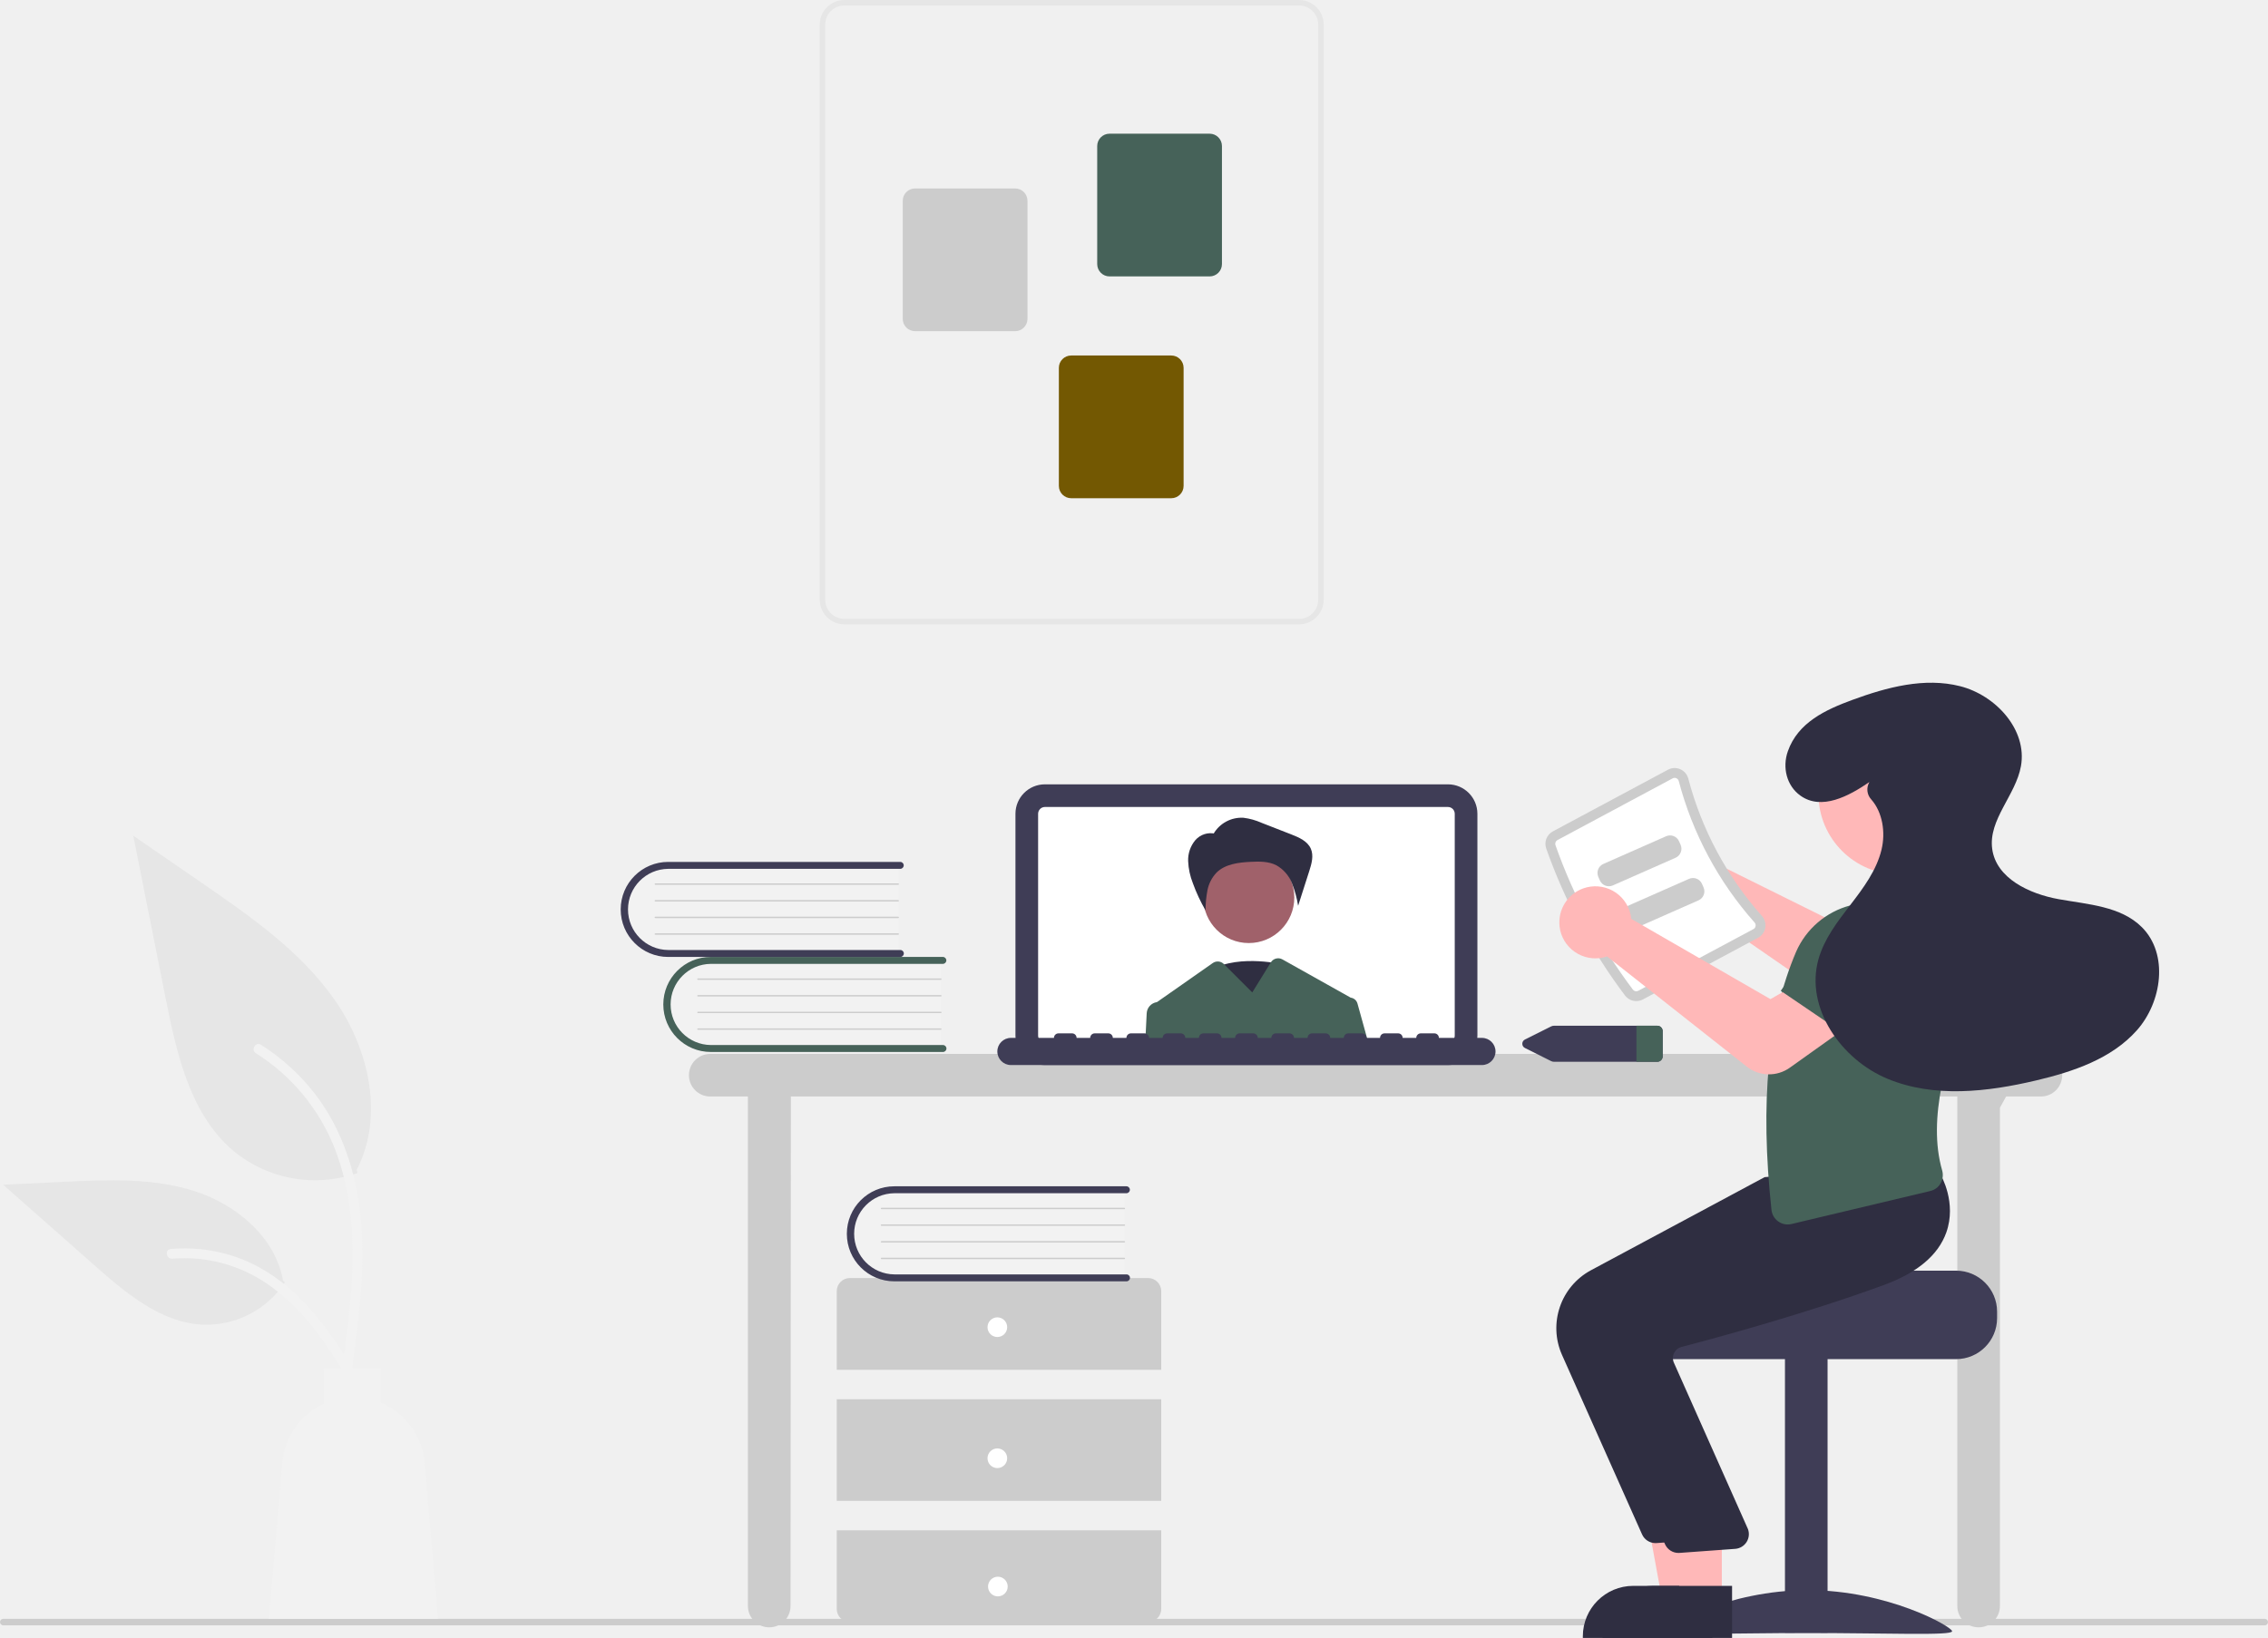
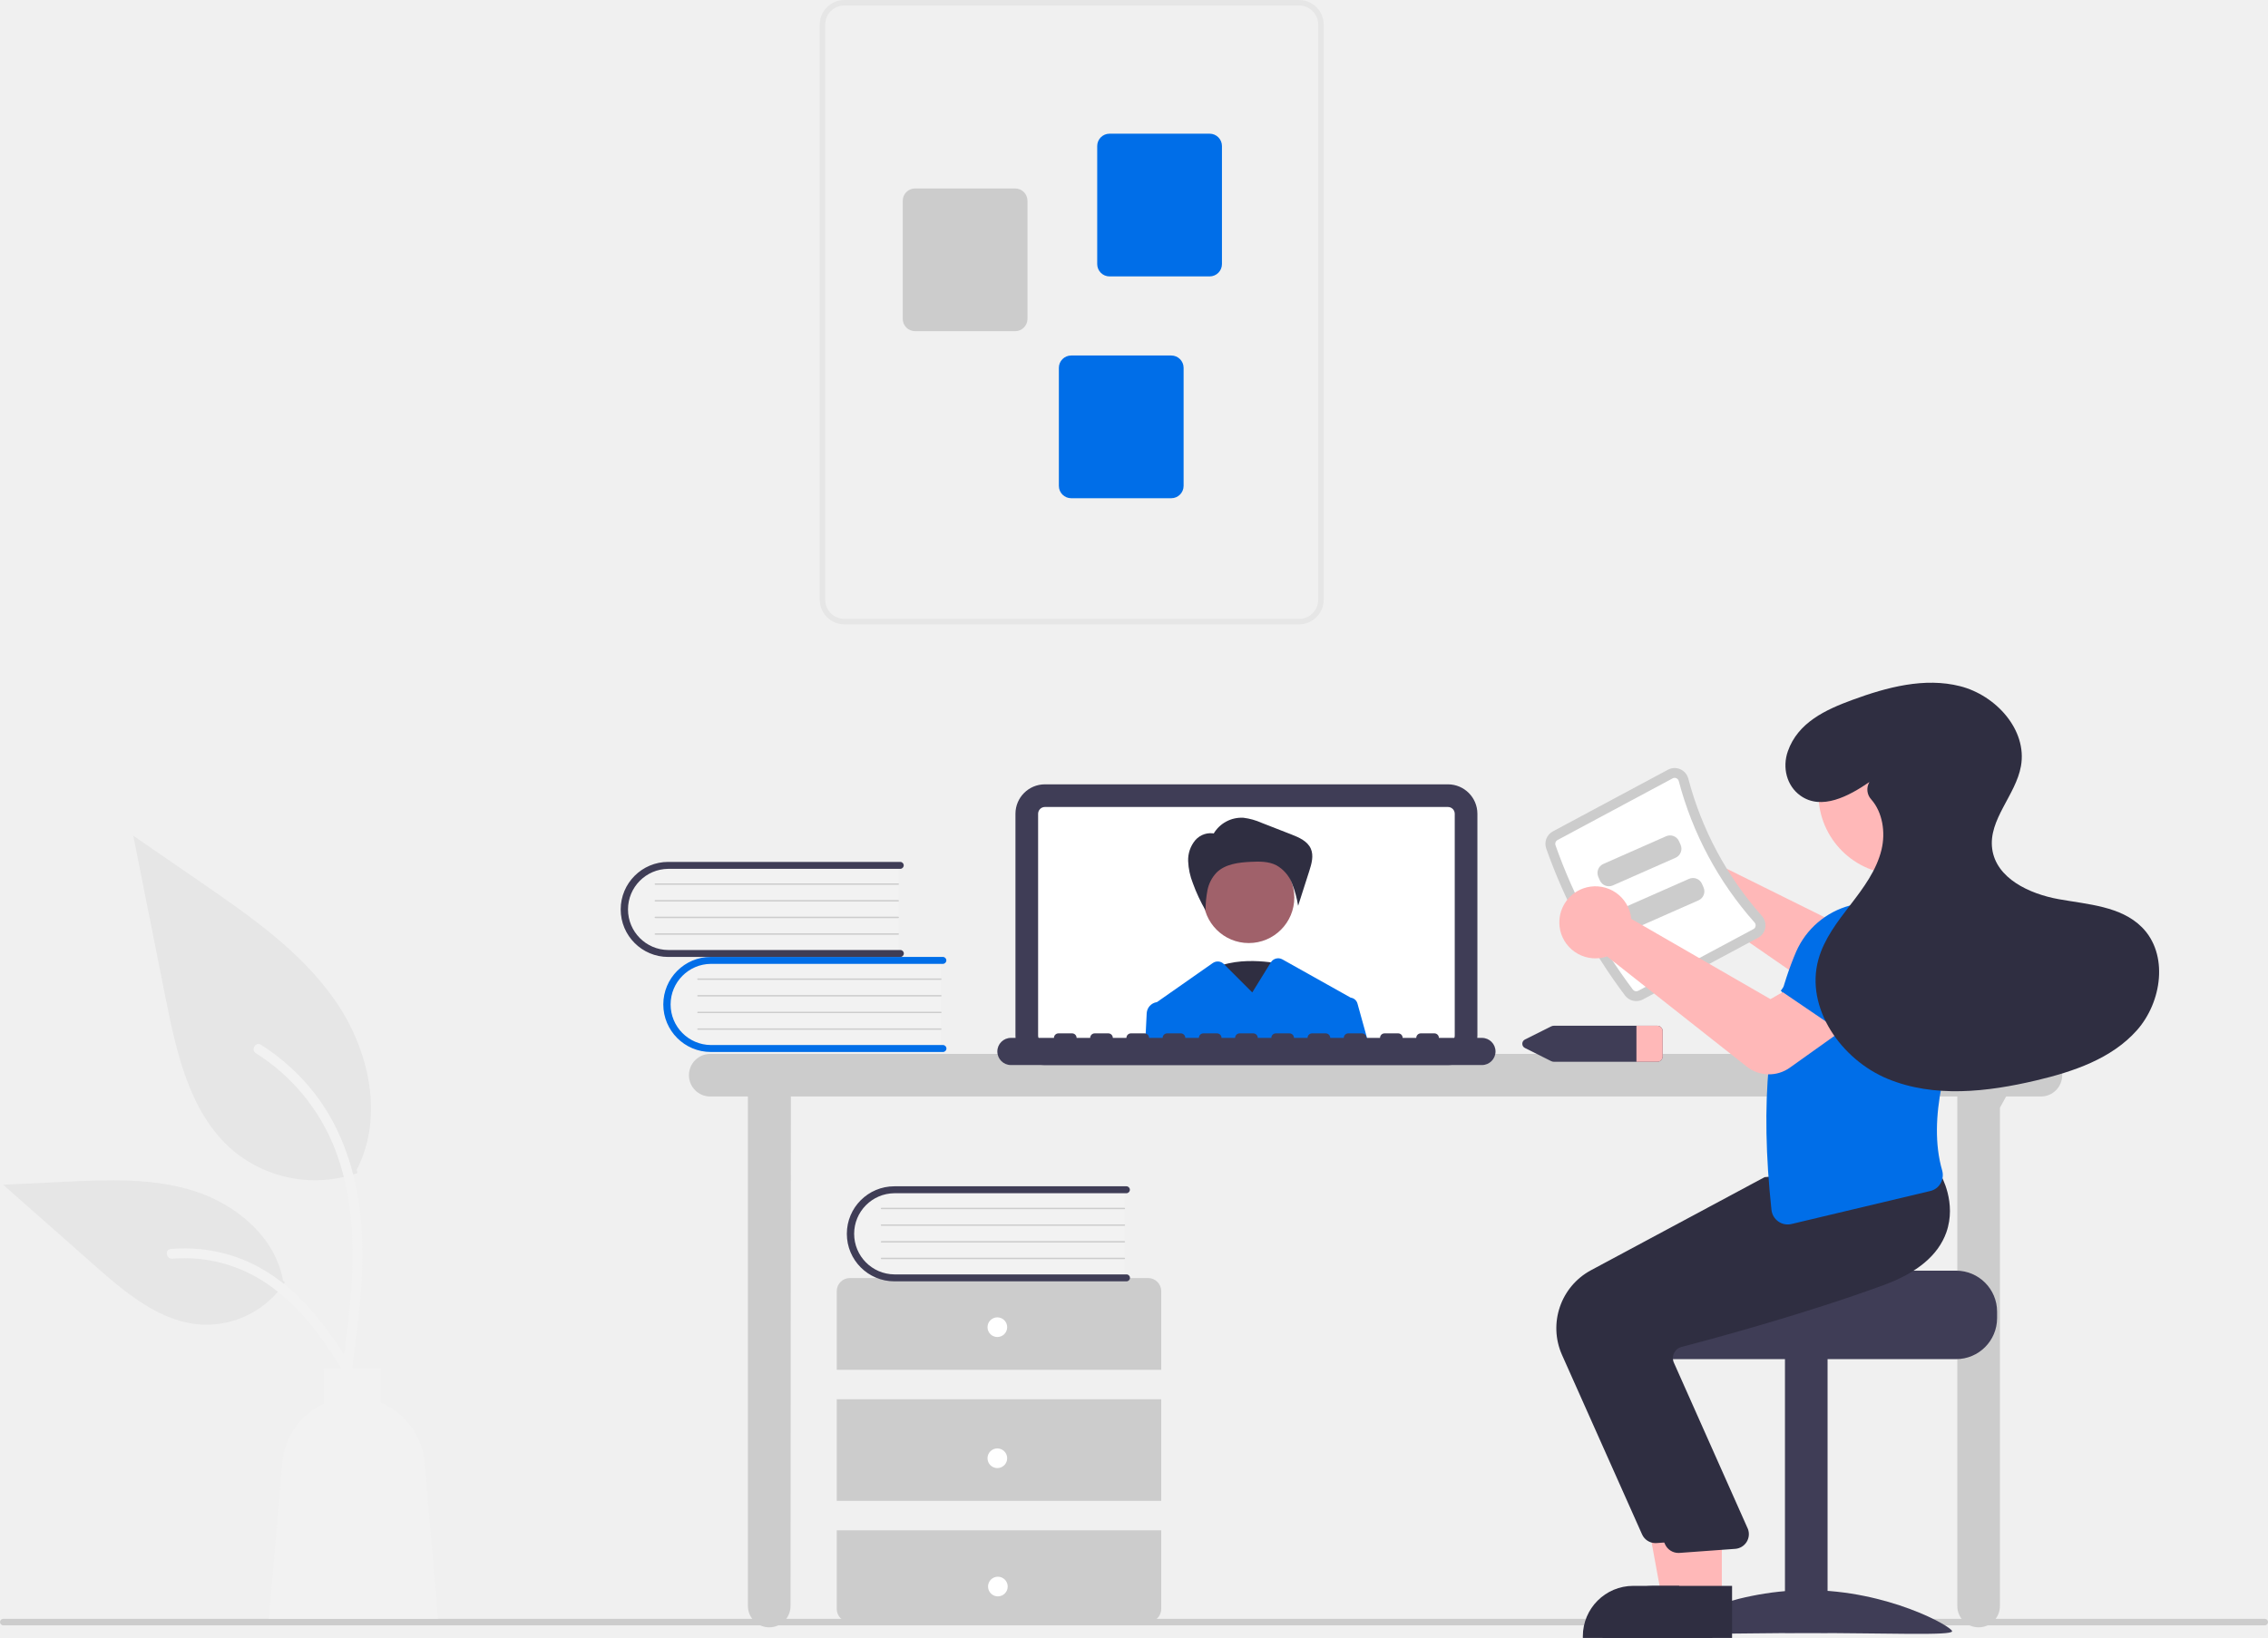
<svg xmlns="http://www.w3.org/2000/svg" id="b05a6369-67c7-4001-9b85-a83fbbd225d4" data-name="Layer 1" width="692" height="499.877" viewBox="0 0 692 499.877">
  <path d="M945,696.105H255a1,1,0,0,1,0-2H945a1,1,0,0,1,0,2Z" transform="translate(-254 -200.0616)" fill="#ccc" />
  <path d="M876.704,521.703h-406a6.5,6.5,0,1,0,0,13h11.5v155.5a6.5,6.5,0,0,0,13,0l.099-155.5H851.204v155.5a6.5,6.5,0,0,0,13,0V538.13l1.891-3.427h10.609a6.5,6.5,0,1,0,0-13Z" transform="translate(-254 -200.0616)" fill="#ccc" />
  <path d="M695.794,525.105H572.812a8.992,8.992,0,0,1-8.982-8.982V448.414a8.992,8.992,0,0,1,8.982-8.982H695.794a8.992,8.992,0,0,1,8.982,8.982v67.709A8.992,8.992,0,0,1,695.794,525.105Z" transform="translate(-254 -200.0616)" fill="#3f3d56" />
  <path d="M695.793,446.345H572.813a2.074,2.074,0,0,0-2.07,2.07v67.71a2.074,2.074,0,0,0,2.07,2.07H695.793a2.074,2.074,0,0,0,2.07-2.07v-67.71A2.074,2.074,0,0,0,695.793,446.345Z" transform="translate(-254 -200.0616)" fill="#fff" />
  <path d="M644.792,494.283s-14.722-3.392-22.82,2.827,10.306,20.355,10.306,20.355Z" transform="translate(-254 -200.0616)" fill="#2f2e41" />
  <circle cx="381.024" cy="273.924" r="13.887" fill="#a0616a" />
  <path d="M624.286,454.492a9.898,9.898,0,0,1,9.126-4.856,19.397,19.397,0,0,1,5.515,1.544l9.078,3.541c2.349.916,4.922,2.039,5.941,4.345.946,2.141.24,4.613-.474,6.841l-3.397,10.593a32.246,32.246,0,0,0-1.925-6.998,10.835,10.835,0,0,0-4.704-5.364c-2.358-1.21-5.137-1.185-7.785-1.057-3.749.18-7.826.657-10.489,3.302a10.895,10.895,0,0,0-2.765,5.399,32.5,32.5,0,0,0-.58,6.112,50.669,50.669,0,0,1-3.869-8.295,20.525,20.525,0,0,1-1.438-6.715,9.444,9.444,0,0,1,2.165-6.387,6.195,6.195,0,0,1,6.231-1.961Z" transform="translate(-254 -200.0616)" fill="#2f2e41" />
-   <path d="M668.183,506.325a2.472,2.472,0,0,0-2.07-1.79.86.86,0,0,0-.1-.06L645.282,492.856a2.637,2.637,0,0,0-3.528.908l-5.67,9.18-8.54-8.54-.136-.136a2.636,2.636,0,0,0-3.376-.295l-17.038,11.931c-.03,0-.06.01-.09.01a3.633,3.633,0,0,0-3.03,3.39l-.44,8.89h68.04Z" transform="translate(-254 -200.0616)" fill="#466259" />
+   <path d="M668.183,506.325a2.472,2.472,0,0,0-2.07-1.79.86.86,0,0,0-.1-.06L645.282,492.856a2.637,2.637,0,0,0-3.528.908l-5.67,9.18-8.54-8.54-.136-.136a2.636,2.636,0,0,0-3.376-.295l-17.038,11.931c-.03,0-.06.01-.09.01a3.633,3.633,0,0,0-3.03,3.39l-.44,8.89h68.04Z" transform="translate(-254 -200.0616)" fill="#006EE8" />
  <path d="M706.158,516.814H693.03a1.382,1.382,0,0,0-1.382-1.382h-4.145a1.382,1.382,0,0,0-1.382,1.382h-4.145a1.382,1.382,0,0,0-1.382-1.382H676.449a1.382,1.382,0,0,0-1.382,1.382h-4.145a1.382,1.382,0,0,0-1.382-1.382h-4.145a1.382,1.382,0,0,0-1.382,1.382h-4.145A1.382,1.382,0,0,0,658.485,515.432h-4.145a1.382,1.382,0,0,0-1.382,1.382h-4.145a1.382,1.382,0,0,0-1.382-1.382H643.285a1.382,1.382,0,0,0-1.382,1.382H637.758a1.382,1.382,0,0,0-1.382-1.382h-4.145a1.382,1.382,0,0,0-1.382,1.382h-4.145a1.382,1.382,0,0,0-1.382-1.382h-4.145a1.382,1.382,0,0,0-1.382,1.382H615.649a1.382,1.382,0,0,0-1.382-1.382h-4.145a1.382,1.382,0,0,0-1.382,1.382h-4.145a1.382,1.382,0,0,0-1.382-1.382h-4.145a1.382,1.382,0,0,0-1.382,1.382h-4.145a1.382,1.382,0,0,0-1.382-1.382h-4.145a1.382,1.382,0,0,0-1.382,1.382H582.485a1.382,1.382,0,0,0-1.382-1.382H576.958a1.382,1.382,0,0,0-1.382,1.382H562.449a4.145,4.145,0,0,0,0,8.291H706.158a4.145,4.145,0,0,0,0-8.291Z" transform="translate(-254 -200.0616)" fill="#3f3d56" />
  <path d="M541.079,492.74v27.526H472.117a13.771,13.771,0,1,1,0-27.526Z" transform="translate(-254 -200.0616)" fill="#f2f2f2" />
-   <path d="M542.773,520.054a1.059,1.059,0,0,1-1.059,1.059h-70.826a14.504,14.504,0,1,1,0-29.008h70.826a1.059,1.059,0,0,1,0,2.117h-70.826a12.387,12.387,0,0,0,0,24.773h70.826A1.059,1.059,0,0,1,542.773,520.054Z" transform="translate(-254 -200.0616)" fill="#466259" />
+   <path d="M542.773,520.054a1.059,1.059,0,0,1-1.059,1.059h-70.826a14.504,14.504,0,1,1,0-29.008h70.826a1.059,1.059,0,0,1,0,2.117h-70.826a12.387,12.387,0,0,0,0,24.773h70.826A1.059,1.059,0,0,1,542.773,520.054Z" transform="translate(-254 -200.0616)" fill="#006EE8" />
  <path d="M541.079,499.092H466.971a.212.212,0,1,1,0-.423h74.108a.212.212,0,0,1,0,.423Z" transform="translate(-254 -200.0616)" fill="#ccc" />
  <path d="M541.079,504.174H466.971a.212.212,0,1,1,0-.423h74.108a.212.212,0,0,1,0,.423Z" transform="translate(-254 -200.0616)" fill="#ccc" />
  <path d="M541.079,509.255H466.971a.212.212,0,1,1,0-.423h74.108a.212.212,0,0,1,0,.423Z" transform="translate(-254 -200.0616)" fill="#ccc" />
  <path d="M541.079,514.337H466.971a.212.212,0,1,1,0-.423h74.108a.212.212,0,0,1,0,.423Z" transform="translate(-254 -200.0616)" fill="#ccc" />
  <path d="M528.079,463.74v27.526H459.117a13.771,13.771,0,1,1,0-27.526Z" transform="translate(-254 -200.0616)" fill="#f2f2f2" />
  <path d="M529.773,491.054a1.059,1.059,0,0,1-1.059,1.059h-70.826a14.504,14.504,0,1,1,0-29.008h70.826a1.059,1.059,0,0,1,0,2.117h-70.826a12.387,12.387,0,0,0,0,24.773h70.826A1.059,1.059,0,0,1,529.773,491.054Z" transform="translate(-254 -200.0616)" fill="#3f3d56" />
  <path d="M528.079,470.092H453.971a.212.212,0,1,1,0-.423h74.108a.212.212,0,0,1,0,.423Z" transform="translate(-254 -200.0616)" fill="#ccc" />
  <path d="M528.079,475.174H453.971a.212.212,0,1,1,0-.423h74.108a.212.212,0,0,1,0,.423Z" transform="translate(-254 -200.0616)" fill="#ccc" />
  <path d="M528.079,480.255H453.971a.212.212,0,1,1,0-.423h74.108a.212.212,0,0,1,0,.423Z" transform="translate(-254 -200.0616)" fill="#ccc" />
  <path d="M528.079,485.337H453.971a.212.212,0,1,1,0-.423h74.108a.212.212,0,0,1,0,.423Z" transform="translate(-254 -200.0616)" fill="#ccc" />
  <path d="M608.303,618.105v-24a4,4,0,0,0-4-4h-91a4,4,0,0,0-4,4v24Z" transform="translate(-254 -200.0616)" fill="#ccc" />
  <rect x="255.303" y="427.043" width="99" height="31" fill="#ccc" />
  <path d="M509.303,667.105v24a4,4,0,0,0,4,4h91a4,4,0,0,0,4-4v-24Z" transform="translate(-254 -200.0616)" fill="#ccc" />
  <circle cx="304.303" cy="405.043" r="3" fill="#fff" />
  <circle cx="304.303" cy="445.043" r="3" fill="#fff" />
  <circle cx="304.464" cy="484.196" r="3" fill="#fff" />
  <path d="M597.079,562.74v27.526H528.117a13.771,13.771,0,1,1,0-27.526Z" transform="translate(-254 -200.0616)" fill="#f2f2f2" />
  <path d="M598.773,590.054a1.059,1.059,0,0,1-1.059,1.059h-70.826a14.504,14.504,0,1,1,0-29.008h70.826a1.059,1.059,0,0,1,0,2.117h-70.826a12.387,12.387,0,0,0,0,24.773h70.826A1.059,1.059,0,0,1,598.773,590.054Z" transform="translate(-254 -200.0616)" fill="#3f3d56" />
  <path d="M597.079,569.092H522.971a.212.212,0,1,1,0-.423h74.108a.212.212,0,0,1,0,.423Z" transform="translate(-254 -200.0616)" fill="#ccc" />
  <path d="M597.079,574.174H522.971a.212.212,0,1,1,0-.423h74.108a.212.212,0,0,1,0,.423Z" transform="translate(-254 -200.0616)" fill="#ccc" />
  <path d="M597.079,579.255H522.971a.212.212,0,1,1,0-.423h74.108a.212.212,0,0,1,0,.423Z" transform="translate(-254 -200.0616)" fill="#ccc" />
  <path d="M597.079,584.337H522.971a.212.212,0,1,1,0-.423h74.108a.212.212,0,0,1,0,.423Z" transform="translate(-254 -200.0616)" fill="#ccc" />
  <path d="M504.11,383.083v-175.5a7.53,7.53,0,0,1,7.521-7.521H650.36a7.53,7.53,0,0,1,7.521,7.521v175.5a7.53,7.53,0,0,1-7.521,7.521H511.632A7.53,7.53,0,0,1,504.11,383.083Zm7.521-181.35a5.857,5.857,0,0,0-5.85,5.85v175.5a5.857,5.857,0,0,0,5.85,5.85H650.36a5.857,5.857,0,0,0,5.85-5.85v-175.5a5.857,5.857,0,0,0-5.85-5.85Z" transform="translate(-254 -200.0616)" fill="#e6e6e6" />
-   <path d="M588.775,280.659V244.624a3.765,3.765,0,0,1,3.761-3.761h30.537a3.765,3.765,0,0,1,3.761,3.761v36.036a3.765,3.765,0,0,1-3.761,3.761h-30.537A3.765,3.765,0,0,1,588.775,280.659Z" transform="translate(-254 -200.0616)" fill="#466259" />
+   <path d="M588.775,280.659V244.624a3.765,3.765,0,0,1,3.761-3.761h30.537a3.765,3.765,0,0,1,3.761,3.761v36.036a3.765,3.765,0,0,1-3.761,3.761h-30.537A3.765,3.765,0,0,1,588.775,280.659Z" transform="translate(-254 -200.0616)" fill="#006EE8" />
  <path d="M529.44,297.374V261.338a3.765,3.765,0,0,1,3.761-3.761h30.537a3.765,3.765,0,0,1,3.761,3.761v36.036a3.765,3.765,0,0,1-3.761,3.761h-30.537A3.765,3.765,0,0,1,529.44,297.374Z" transform="translate(-254 -200.0616)" fill="#ccc" />
-   <path d="M577.075,348.352V312.317a3.765,3.765,0,0,1,3.761-3.761h30.537a3.765,3.765,0,0,1,3.761,3.761v36.036a3.765,3.765,0,0,1-3.761,3.761h-30.537A3.765,3.765,0,0,1,577.075,348.352Z" transform="translate(-254 -200.0616)" fill="#735802" />
+   <path d="M577.075,348.352V312.317a3.765,3.765,0,0,1,3.761-3.761h30.537a3.765,3.765,0,0,1,3.761,3.761v36.036a3.765,3.765,0,0,1-3.761,3.761h-30.537A3.765,3.765,0,0,1,577.075,348.352Z" transform="translate(-254 -200.0616)" fill="#006EE8" />
  <path d="M759.563,513.105H728.143a1.941,1.941,0,0,0-.86.2l-7.93,3.97a1.445,1.445,0,0,0,0,2.66l7.93,3.97a1.941,1.941,0,0,0,.86.2h31.42a1.649,1.649,0,0,0,1.74-1.53v-7.94A1.649,1.649,0,0,0,759.563,513.105Z" transform="translate(-254 -200.0616)" fill="#3f3d56" />
-   <path d="M761.303,514.635v7.94a1.649,1.649,0,0,1-1.74,1.53h-6.26v-11h6.26A1.649,1.649,0,0,1,761.303,514.635Z" transform="translate(-254 -200.0616)" fill="#466259" />
+   <path d="M761.303,514.635v7.94a1.649,1.649,0,0,1-1.74,1.53h-6.26v-11h6.26A1.649,1.649,0,0,1,761.303,514.635Z" transform="translate(-254 -200.0616)" fill="#FFB8B8" />
  <path d="M759.327,453.705a11.003,11.003,0,0,1,14.89,6.915,10.588,10.588,0,0,1,.32,1.435l43.938,21.788,10.168-6.739,12.652,14.565L825.769,504.279a11.149,11.149,0,0,1-13.301.513l-44.579-30.828a10.511,10.511,0,0,1-1.015.37,11.003,11.003,0,0,1-14.01-8.561,10.708,10.708,0,0,1-.163-1.34A11.036,11.036,0,0,1,759.327,453.705Z" transform="translate(-254 -200.0616)" fill="#ffb8b8" />
  <path d="M850.841,587.853H802.831c0,1.38-49.48,2.5-49.48,2.5a12.86,12.86,0,0,0-2.11,2,12.41,12.41,0,0,0-2.9,8v2a12.505,12.505,0,0,0,12.5,12.5h90a12.511,12.511,0,0,0,12.5-12.5v-2A12.517,12.517,0,0,0,850.841,587.853Z" transform="translate(-254 -200.0616)" fill="#3f3d56" />
  <rect x="798.617" y="614.357" width="13" height="84" transform="translate(1356.235 1112.652) rotate(-180)" fill="#3f3d56" />
  <path d="M761.617,697.9c0,1.405,19.699.543,44,.543s44,.861,44-.543-19.699-12.543-44-12.543S761.617,696.495,761.617,697.9Z" transform="translate(-254 -200.0616)" fill="#3f3d56" />
  <polygon points="519.353 487.993 507.094 487.992 501.261 456.195 519.355 456.196 519.353 487.993" fill="#ffb8b8" />
  <path d="M776.48,699.938l-39.531-.001v-.5a15.386,15.386,0,0,1,15.386-15.386h.001l24.144.001Z" transform="translate(-254 -200.0616)" fill="#2f2e41" />
  <path d="M755.017,668.337,730.576,613.529a20.086,20.086,0,0,1,8.819-25.784l53.013-28.428,24.191-2.058,22.315-2.028.161.272c.206.348,5.004,8.635,1.76,17.722-2.46,6.893-8.859,12.276-19.019,16.002-23.714,8.695-51.109,16.127-61.786,18.918a3.451,3.451,0,0,0-2.211,1.76,3.498,3.498,0,0,0-.196,2.799l22.707,51.015a4.5,4.5,0,0,1-3.809,6.029L759.553,670.983q-.216.021-.43.021A4.497,4.497,0,0,1,755.017,668.337Z" transform="translate(-254 -200.0616)" fill="#2f2e41" />
  <polygon points="525.353 487.993 513.094 487.992 507.261 456.195 525.355 456.196 525.353 487.993" fill="#ffb8b8" />
  <path d="M782.48,699.938l-39.531-.001v-.5a15.386,15.386,0,0,1,15.386-15.386h.001l24.144.001Z" transform="translate(-254 -200.0616)" fill="#2f2e41" />
  <path d="M762.017,671.337,737.576,616.529a20.086,20.086,0,0,1,8.819-25.784l53.013-28.428,24.191-2.058,22.315-2.028.161.272c.206.348,5.004,8.635,1.76,17.722-2.46,6.893-8.859,12.276-19.019,16.002-23.714,8.695-51.109,16.127-61.786,18.918a3.451,3.451,0,0,0-2.211,1.76,3.498,3.498,0,0,0-.196,2.799l22.707,51.015a4.5,4.5,0,0,1-3.809,6.029L766.553,673.983q-.216.021-.43.021A4.497,4.497,0,0,1,762.017,671.337Z" transform="translate(-254 -200.0616)" fill="#2f2e41" />
  <path d="M749.835,503.906a167.506,167.506,0,0,1-24.075-44.932,4.303,4.303,0,0,1,2.032-5.179l35.145-18.832a4.247,4.247,0,0,1,3.726-.151,4.319,4.319,0,0,1,2.461,2.884,102.328,102.328,0,0,0,22.446,41.891,4.318,4.318,0,0,1,1.038,3.647,4.247,4.247,0,0,1-2.189,3.018L755.272,505.083A4.303,4.303,0,0,1,749.835,503.906Z" transform="translate(-254 -200.0616)" fill="#ccc" />
  <path d="M752.233,502.104a1.299,1.299,0,0,0,1.622.335l35.146-18.832a1.246,1.246,0,0,0,.653-.897,1.318,1.318,0,0,0-.325-1.128,105.34,105.34,0,0,1-23.107-43.125,1.319,1.319,0,0,0-.758-.895,1.247,1.247,0,0,0-1.11.046L729.208,456.439a1.298,1.298,0,0,0-.62,1.537,164.507,164.507,0,0,0,23.645,44.127Z" transform="translate(-254 -200.0616)" fill="#fff" />
-   <path d="M866.593,498.883l-27.525,10.459-6.72-18.667a11.168,11.168,0,0,1,5.002-13.499l0,0a11.168,11.168,0,0,1,14.262,2.784Z" transform="translate(-254 -200.0616)" fill="#466259" />
-   <path d="M796.583,572.843a4.999,4.999,0,0,1-2.083-3.549c-3.525-32.91-1.07-58.664,7.506-78.735a24.992,24.992,0,0,1,16.567-14.18l22.25-1.123.115.056A26.005,26.005,0,0,1,855.156,502.9c-7.156,18.863-13.148,38.503-8.579,54.346a5.122,5.122,0,0,1-.484,3.983,4.884,4.884,0,0,1-3.116,2.309L800.599,573.62a4.964,4.964,0,0,1-4.017-.777Z" transform="translate(-254 -200.0616)" fill="#466259" />
+   <path d="M866.593,498.883l-27.525,10.459-6.72-18.667a11.168,11.168,0,0,1,5.002-13.499l0,0a11.168,11.168,0,0,1,14.262,2.784Z" transform="translate(-254 -200.0616)" fill="#006EE8" />
+   <path d="M796.583,572.843a4.999,4.999,0,0,1-2.083-3.549c-3.525-32.91-1.07-58.664,7.506-78.735a24.992,24.992,0,0,1,16.567-14.18l22.25-1.123.115.056A26.005,26.005,0,0,1,855.156,502.9c-7.156,18.863-13.148,38.503-8.579,54.346a5.122,5.122,0,0,1-.484,3.983,4.884,4.884,0,0,1-3.116,2.309L800.599,573.62a4.964,4.964,0,0,1-4.017-.777Z" transform="translate(-254 -200.0616)" fill="#006EE8" />
  <circle cx="579.396" cy="242.323" r="24.561" fill="#ffb8b8" />
  <path d="M765.243,461.838l-19.142,8.45a3.003,3.003,0,0,1-3.956-1.533l-.473-1.073a3.003,3.003,0,0,1,1.533-3.956l19.142-8.45a3.003,3.003,0,0,1,3.956,1.533l.473,1.073A3.003,3.003,0,0,1,765.243,461.838Z" transform="translate(-254 -200.0616)" fill="#ccc" />
  <path d="M772.243,474.838l-19.142,8.45a3.003,3.003,0,0,1-3.956-1.533l-.473-1.073a3.003,3.003,0,0,1,1.533-3.956l19.142-8.45a3.003,3.003,0,0,1,3.956,1.533l.473,1.073A3.003,3.003,0,0,1,772.243,474.838Z" transform="translate(-254 -200.0616)" fill="#ccc" />
  <path d="M787.005,525.615l-42.674-33.666a10.517,10.517,0,0,1-1.036.306,11.027,11.027,0,0,1-8.818-1.691,10.913,10.913,0,0,1-4.626-7.733,11.023,11.023,0,0,1,7.209-11.638,11.004,11.004,0,0,1,14.426,7.837,10.571,10.571,0,0,1,.229,1.452L794.196,504.989l10.572-6.086,11.711,15.332-16.414,11.699a10.942,10.942,0,0,1-13.06-.318Z" transform="translate(-254 -200.0616)" fill="#ffb8b8" />
-   <path d="M821.686,519.009l-24.349-16.557,11.443-16.207a11.168,11.168,0,0,1,13.929-3.64l0,0a11.168,11.168,0,0,1,5.894,13.283Z" transform="translate(-254 -200.0616)" fill="#466259" />
+   <path d="M821.686,519.009l-24.349-16.557,11.443-16.207a11.168,11.168,0,0,1,13.929-3.64l0,0a11.168,11.168,0,0,1,5.894,13.283Z" transform="translate(-254 -200.0616)" fill="#006EE8" />
  <path d="M824.391,438.727c-6.313,4.321-14.601,8.762-21.049,4.161-4.234-3.021-5.567-8.615-3.851-13.525,3.087-8.829,11.569-12.715,19.681-15.695,10.544-3.873,22.026-6.954,32.911-4.181s20.506,13.313,18.541,24.373c-1.58,8.894-9.97,16.295-8.779,25.25,1.199,9.012,11.334,13.756,20.281,15.367s18.96,2.128,25.391,8.555c8.203,8.199,6.155,22.853-1.564,31.51s-19.367,12.58-30.654,15.248c-14.955,3.534-31.129,5.392-45.332-.474s-25.256-21.654-21.141-36.46c1.738-6.254,5.832-11.539,9.789-16.685s7.963-10.526,9.472-16.839c1.258-5.261.327-11.369-3.162-15.315a4.437,4.437,0,0,1-.594-5.186Z" transform="translate(-254 -200.0616)" fill="#2f2e41" />
  <path d="M363.072,558.06a39.063,39.063,0,0,1-37.721-6.645c-13.212-11.089-17.354-29.359-20.725-46.275q-4.985-25.018-9.969-50.036l20.872,14.371c15.01,10.335,30.357,21.001,40.75,35.971s14.929,35.405,6.579,51.603" transform="translate(-254 -200.0616)" fill="#e6e6e6" />
  <path d="M361.288,618.639c2.112-15.387,4.285-30.973,2.803-46.525-1.316-13.812-5.53-27.303-14.109-38.364A63.82,63.82,0,0,0,333.608,518.912c-1.637-1.034-3.144,1.561-1.514,2.59A60.672,60.672,0,0,1,356.093,550.459c5.225,13.289,6.064,27.776,5.164,41.893-.544,8.537-1.698,17.019-2.861,25.489a1.554,1.554,0,0,0,1.048,1.845,1.509,1.509,0,0,0,1.845-1.048Z" transform="translate(-254 -200.0616)" fill="#f2f2f2" />
  <path d="M340.941,591.41a28.755,28.755,0,0,1-25.055,12.931c-12.683-.602-23.257-9.454-32.775-17.858l-28.153-24.857,18.633-.892c13.4-.641,27.145-1.239,39.908,2.893s24.533,14.077,26.867,27.287" transform="translate(-254 -200.0616)" fill="#e6e6e6" />
  <path d="M367.258,627.484c-10.168-17.991-21.961-37.986-43.035-44.377a48.022,48.022,0,0,0-18.101-1.869c-1.922.166-1.442,3.128.476,2.963a44.614,44.614,0,0,1,28.886,7.642c8.145,5.544,14.487,13.252,19.854,21.425,3.288,5.007,6.233,10.226,9.178,15.438.941,1.666,3.693.463,2.74-1.222Z" transform="translate(-254 -200.0616)" fill="#f2f2f2" />
  <path d="M383.55,646.421A21.774,21.774,0,0,0,370.207,628.184v-10.401H352.762v10.729a21.763,21.763,0,0,0-12.616,17.909l-4.102,47.684h51.608Z" transform="translate(-254 -200.0616)" fill="#f2f2f2" />
</svg>
